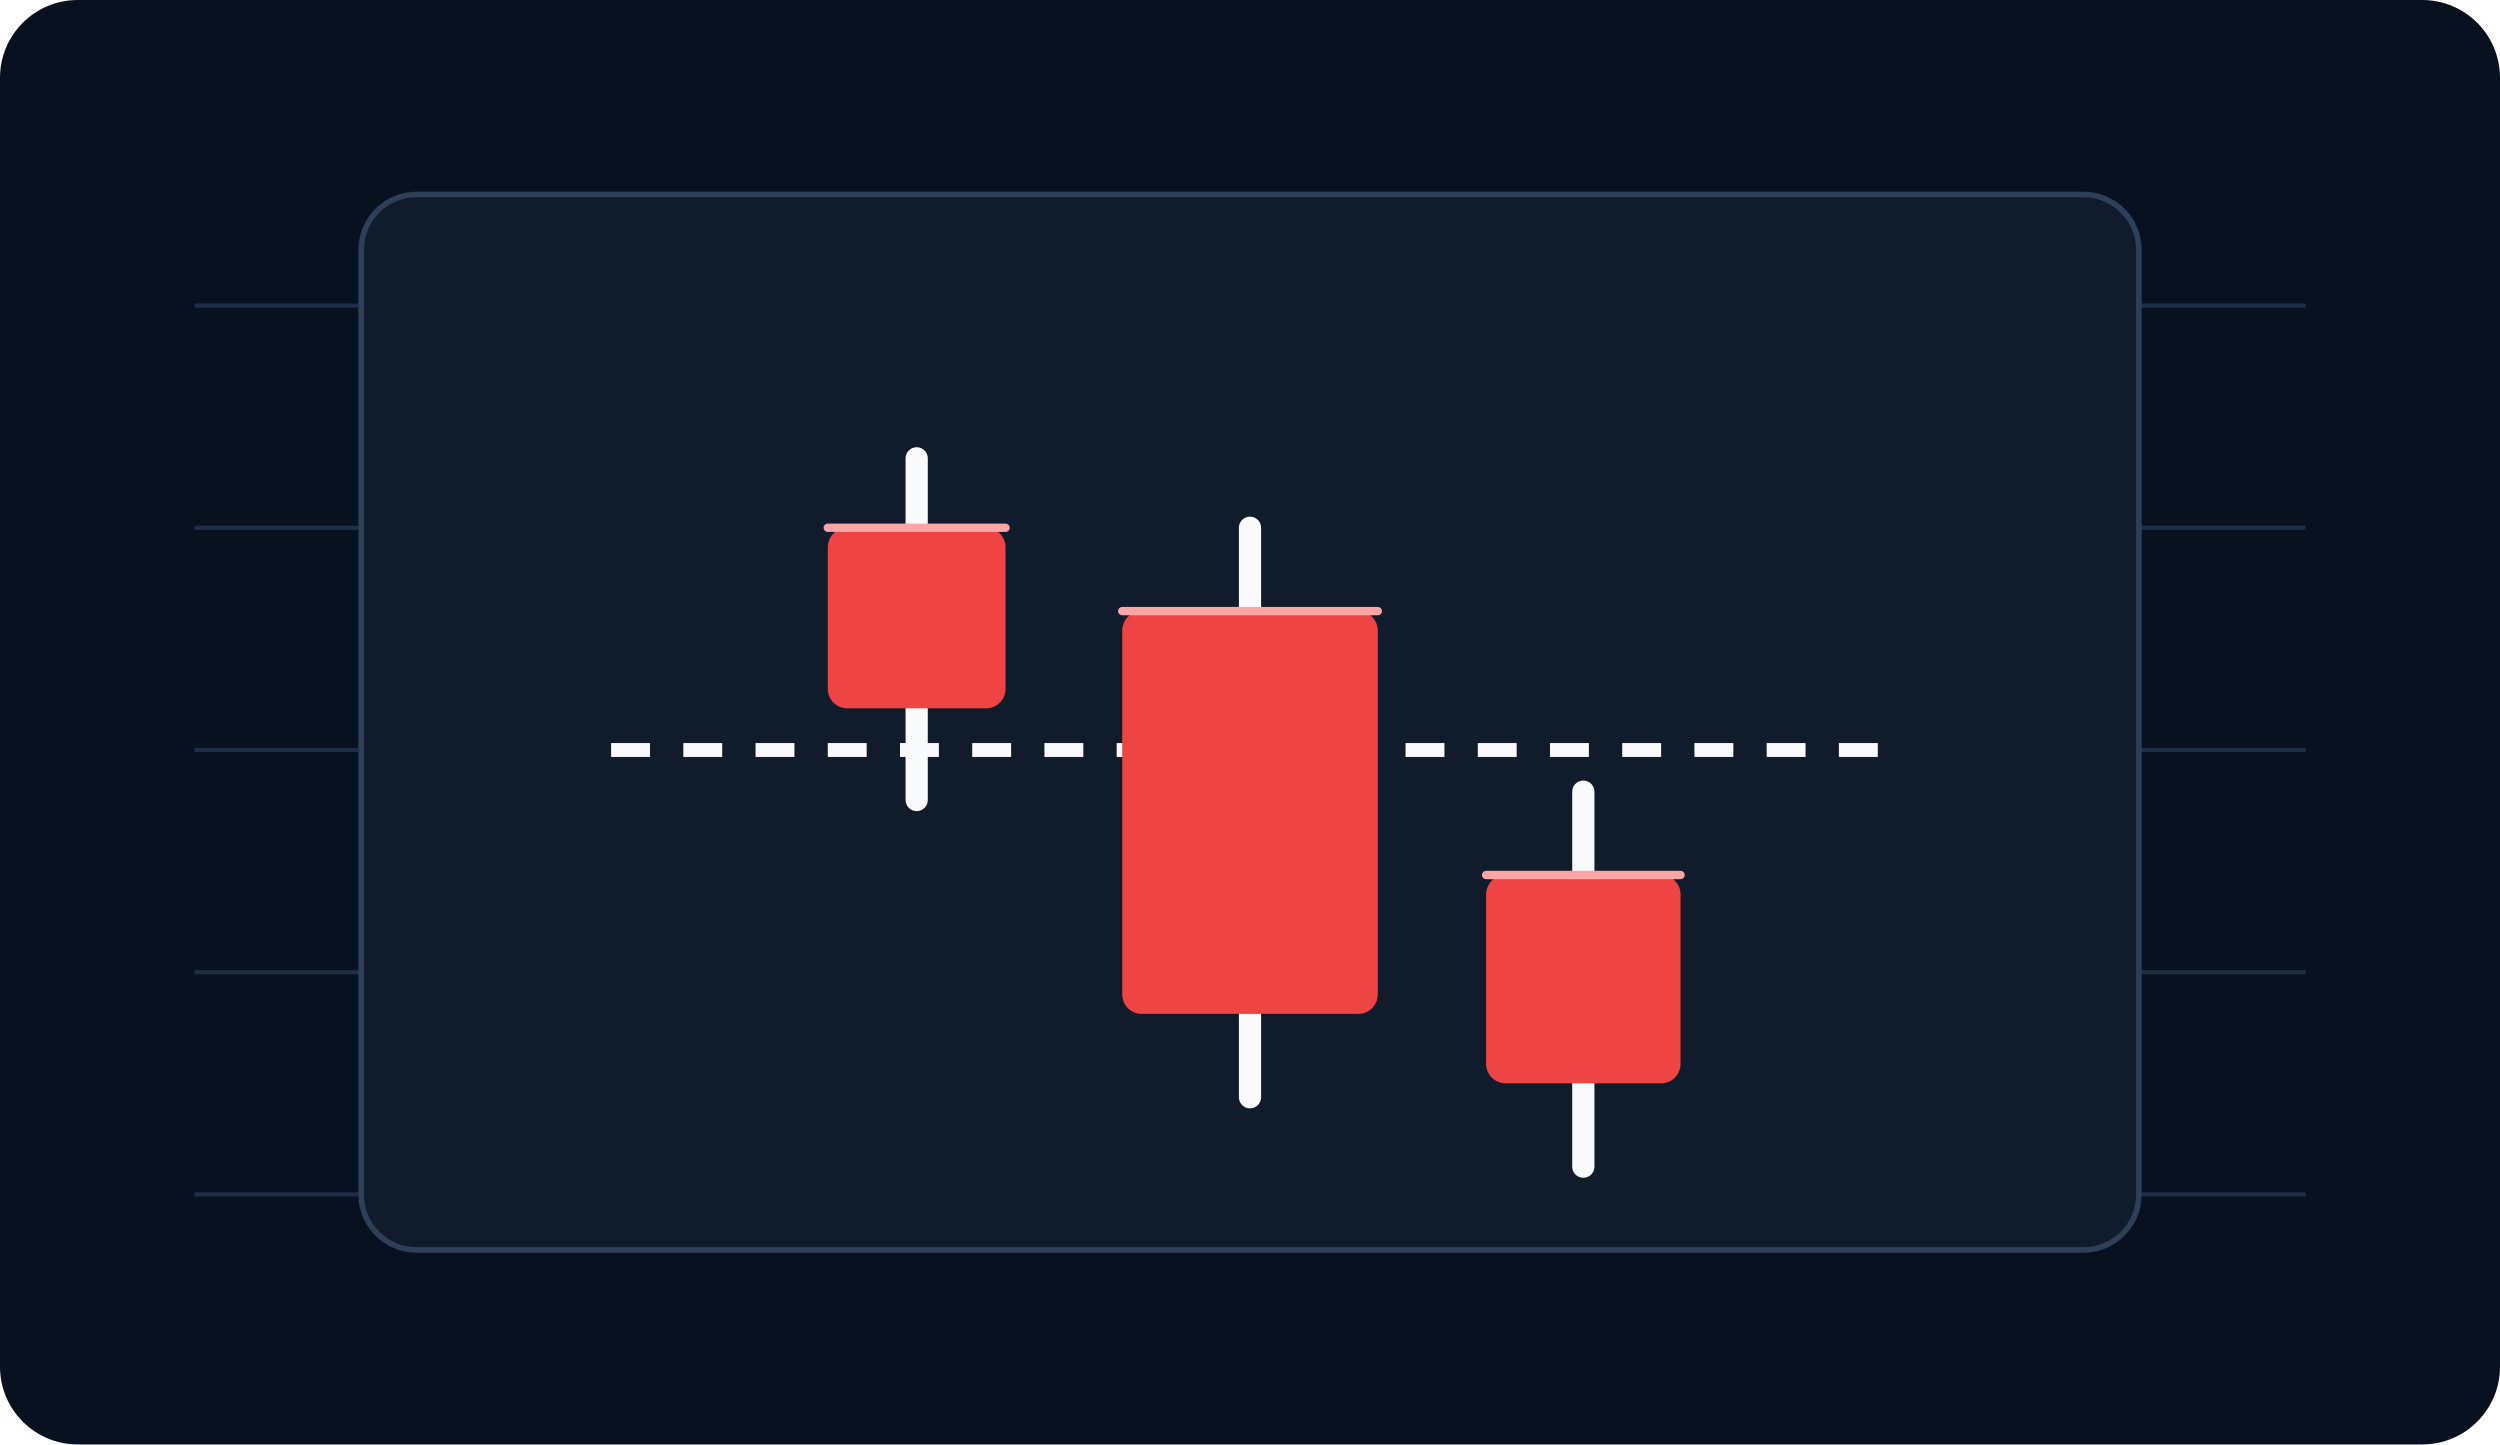
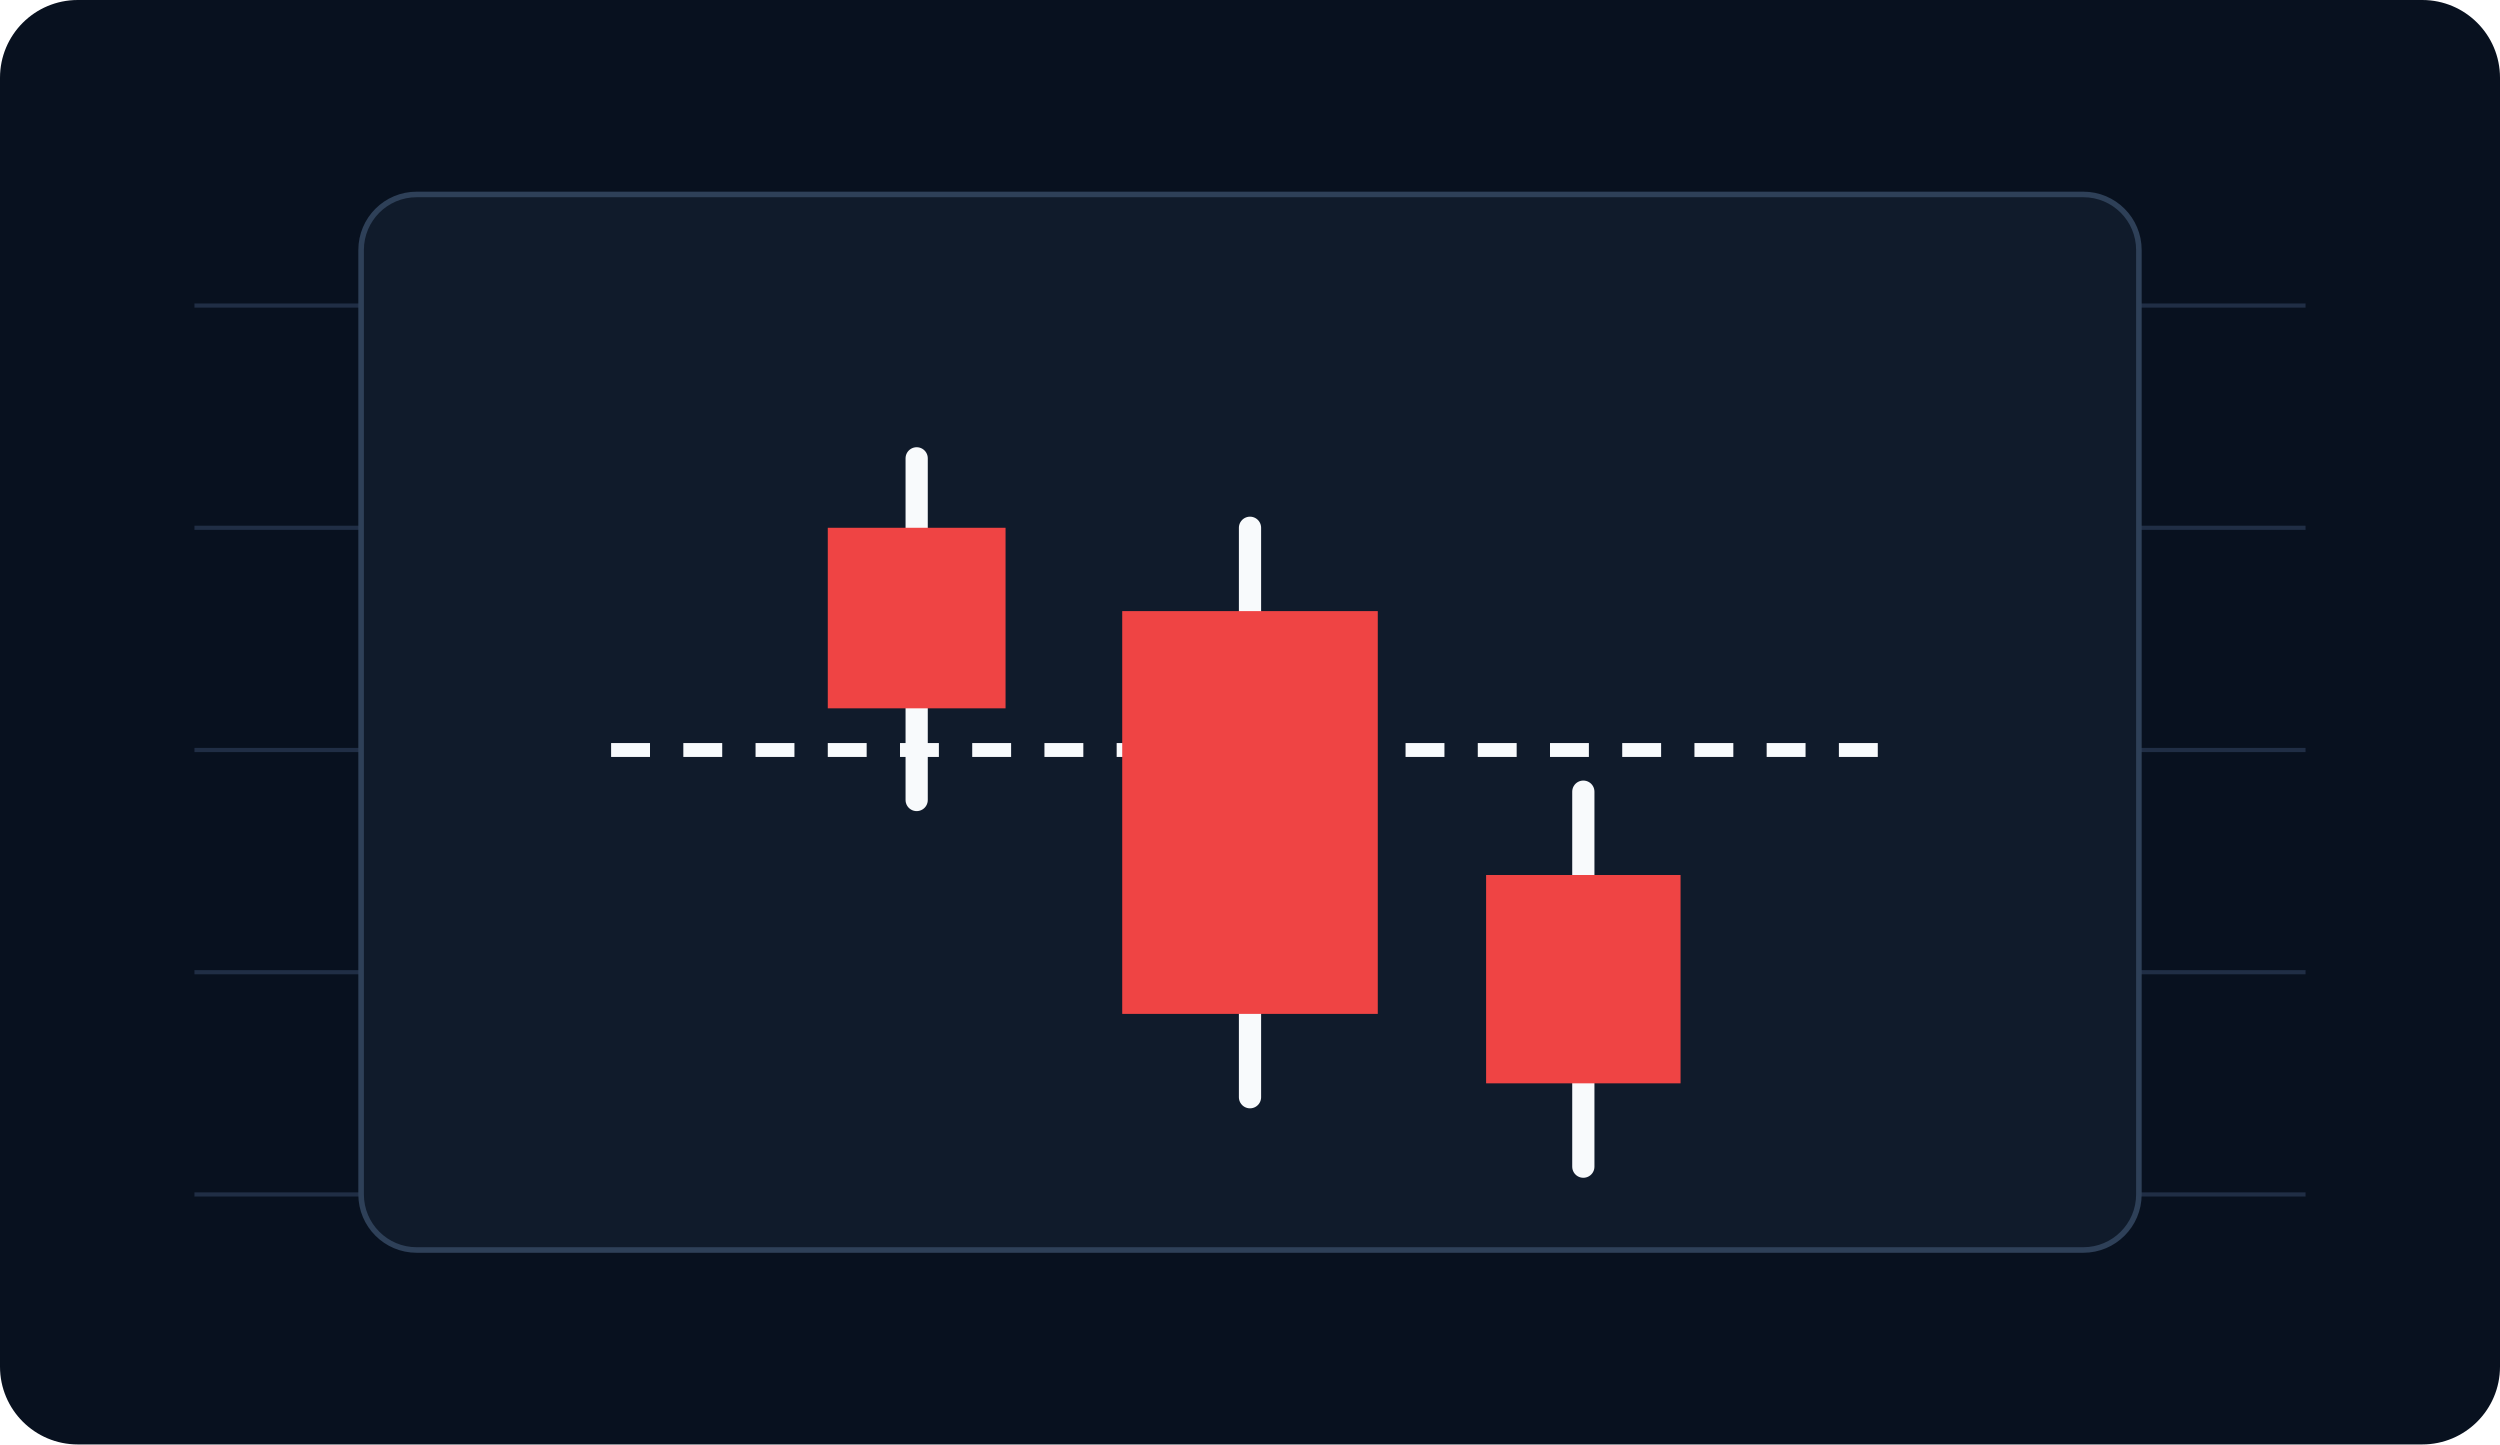
<svg xmlns="http://www.w3.org/2000/svg" viewBox="0 0 900 520" fill="none">
  <rect width="900" height="520" rx="28" fill="#08111F" />
  <g stroke="#223149" stroke-width="1.5" opacity="0.9">
    <line x1="70" y1="110" x2="830" y2="110" />
    <line x1="70" y1="190" x2="830" y2="190" />
    <line x1="70" y1="270" x2="830" y2="270" />
    <line x1="70" y1="350" x2="830" y2="350" />
    <line x1="70" y1="430" x2="830" y2="430" />
  </g>
  <rect x="130" y="70" width="640" height="380" rx="20" fill="#101B2B" stroke="#2E4058" stroke-width="2" />
  <line x1="220" y1="270" x2="680" y2="270" stroke="#F8FAFC" stroke-width="5" stroke-dasharray="14 12" />
  <line x1="330" y1="165" x2="330" y2="288" stroke="#F8FAFC" stroke-width="8" stroke-linecap="round" />
-   <rect x="298" y="190" width="64" height="65" rx="7" fill="#EF4444" />
-   <line x1="298" y1="190" x2="362" y2="190" stroke="#FCA5A5" stroke-width="3" stroke-linecap="round" />
+   <rect x="298" y="190" width="64" height="65" fill="#EF4444" />
  <line x1="450" y1="190" x2="450" y2="395" stroke="#F8FAFC" stroke-width="8" stroke-linecap="round" />
-   <rect x="404" y="220" width="92" height="145" rx="7" fill="#EF4444" />
-   <line x1="404" y1="220" x2="496" y2="220" stroke="#FCA5A5" stroke-width="3" stroke-linecap="round" />
+   <rect x="404" y="220" width="92" height="145" fill="#EF4444" />
  <line x1="570" y1="285" x2="570" y2="420" stroke="#F8FAFC" stroke-width="8" stroke-linecap="round" />
-   <rect x="535" y="315" width="70" height="75" rx="7" fill="#EF4444" />
-   <line x1="535" y1="315" x2="605" y2="315" stroke="#FCA5A5" stroke-width="3" stroke-linecap="round" />
+   <rect x="535" y="315" width="70" height="75" fill="#EF4444" />
</svg>
